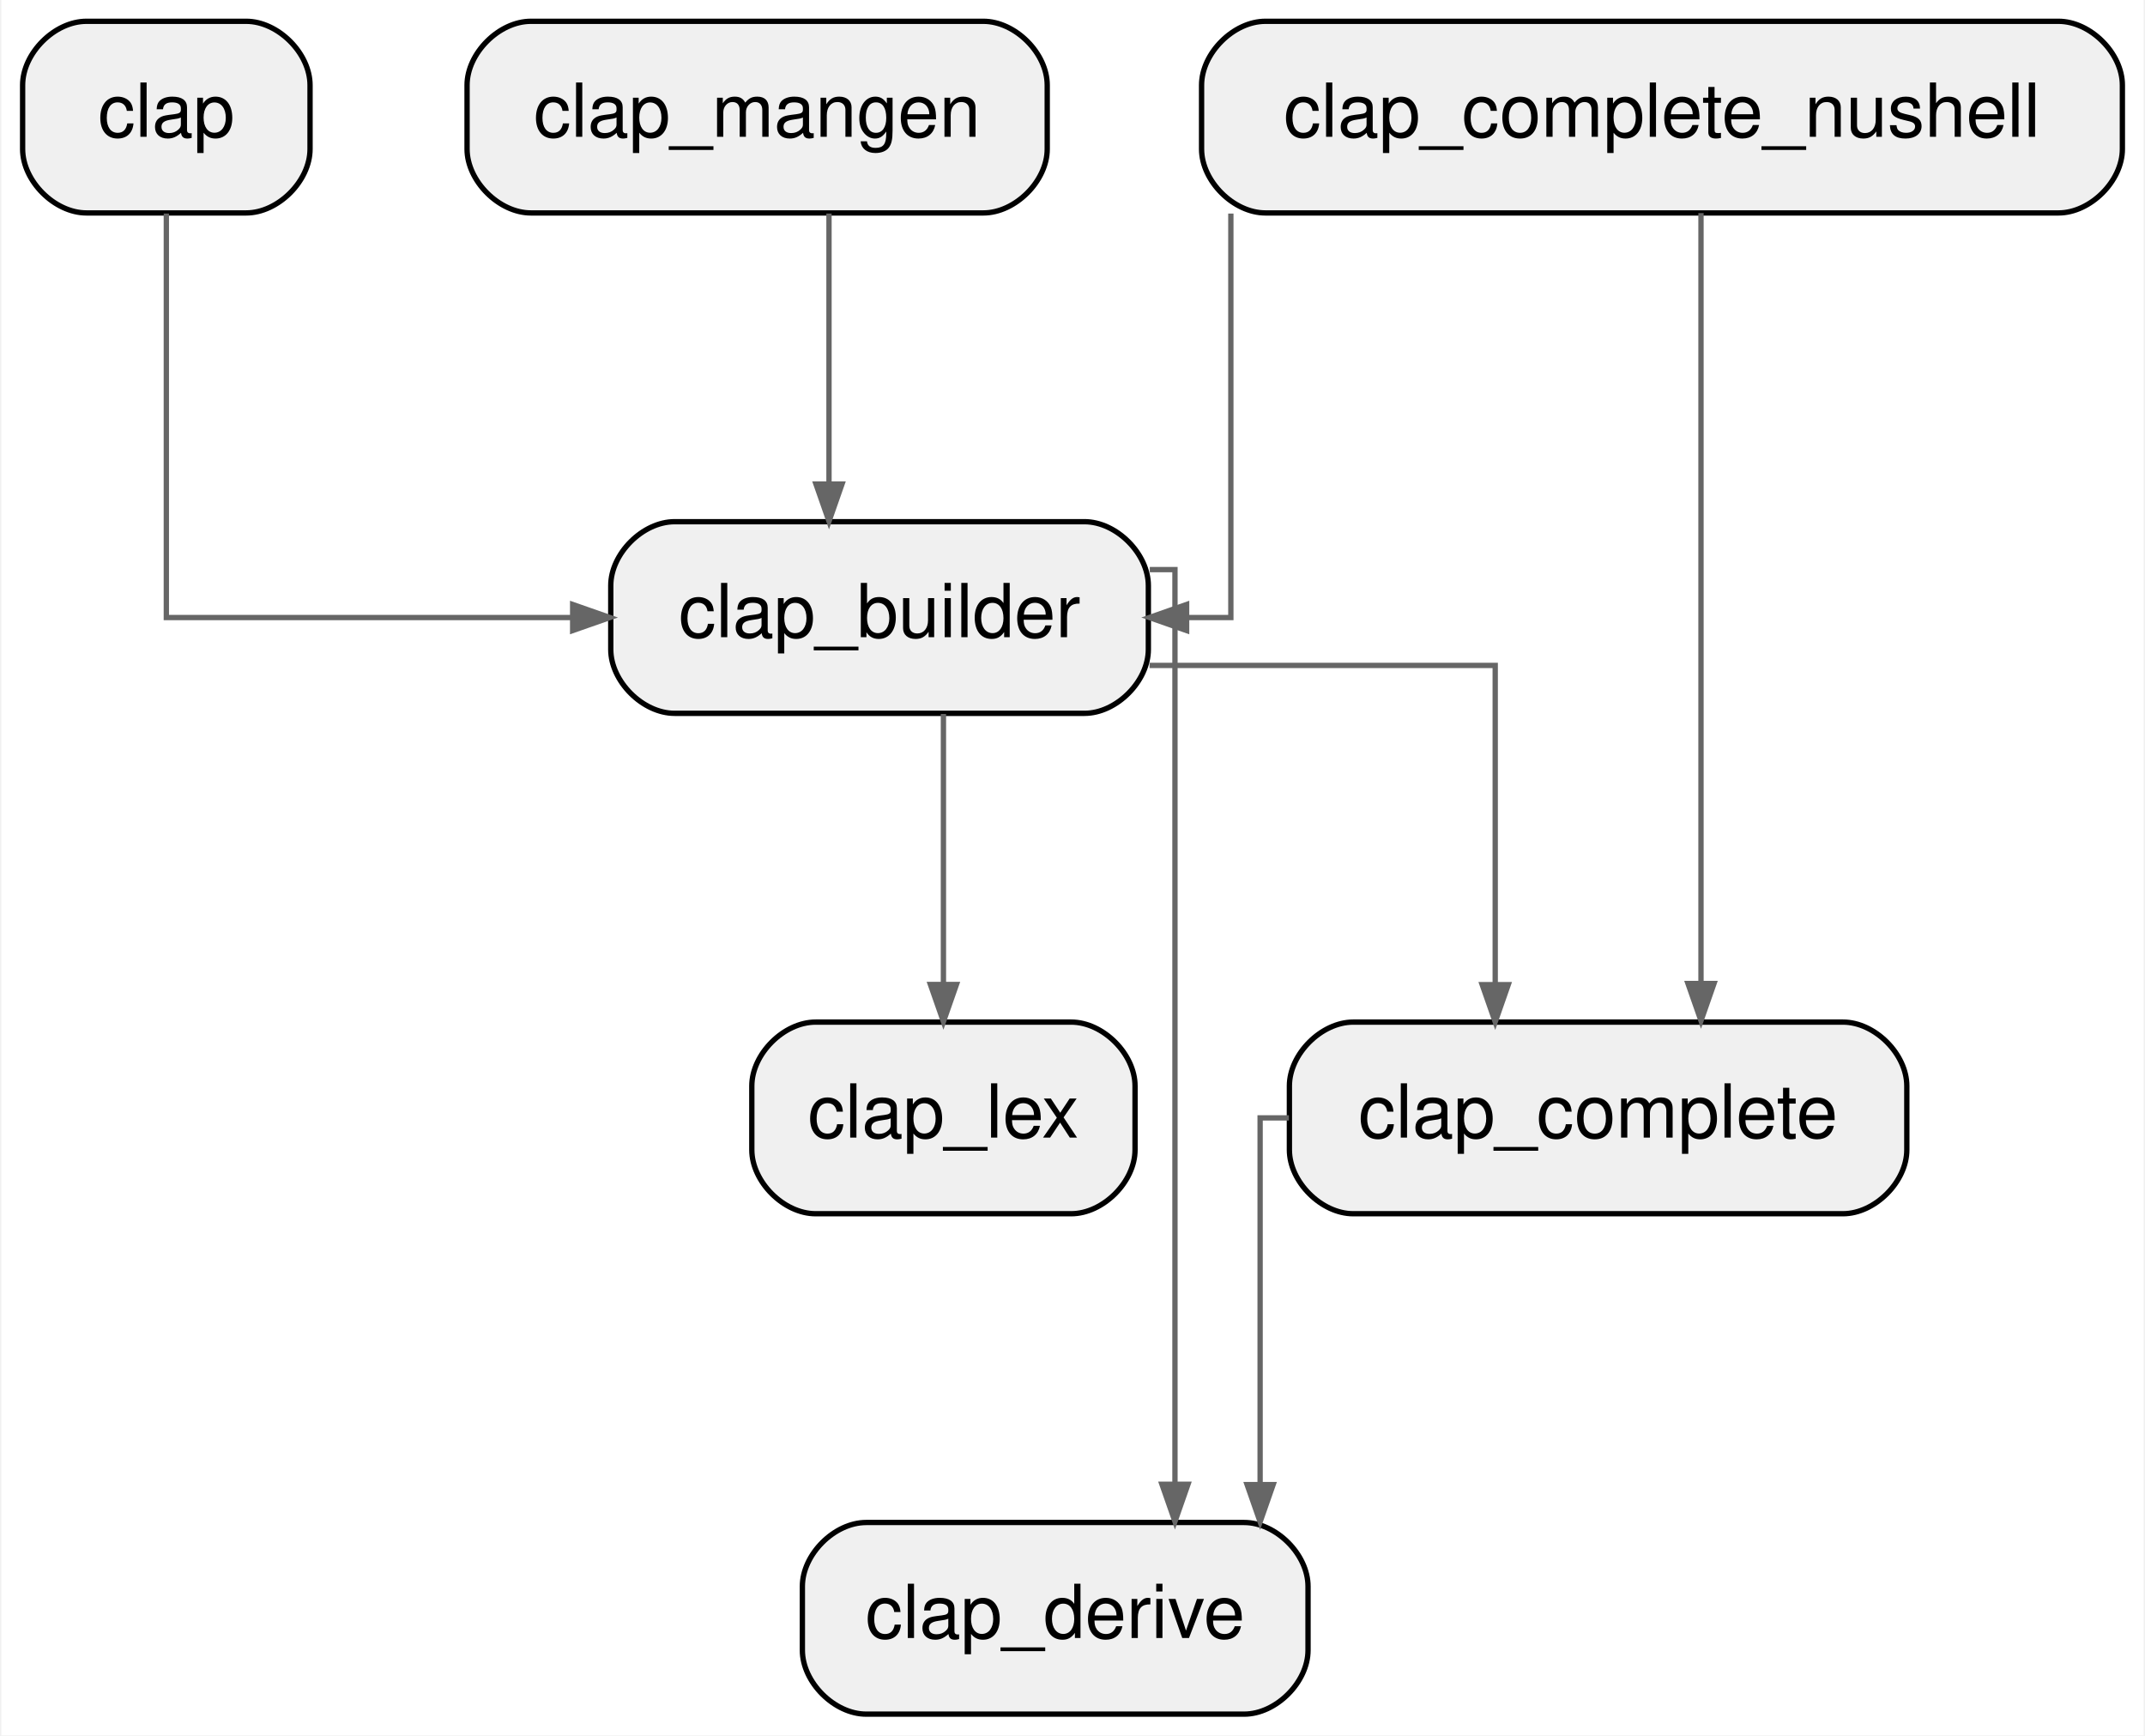
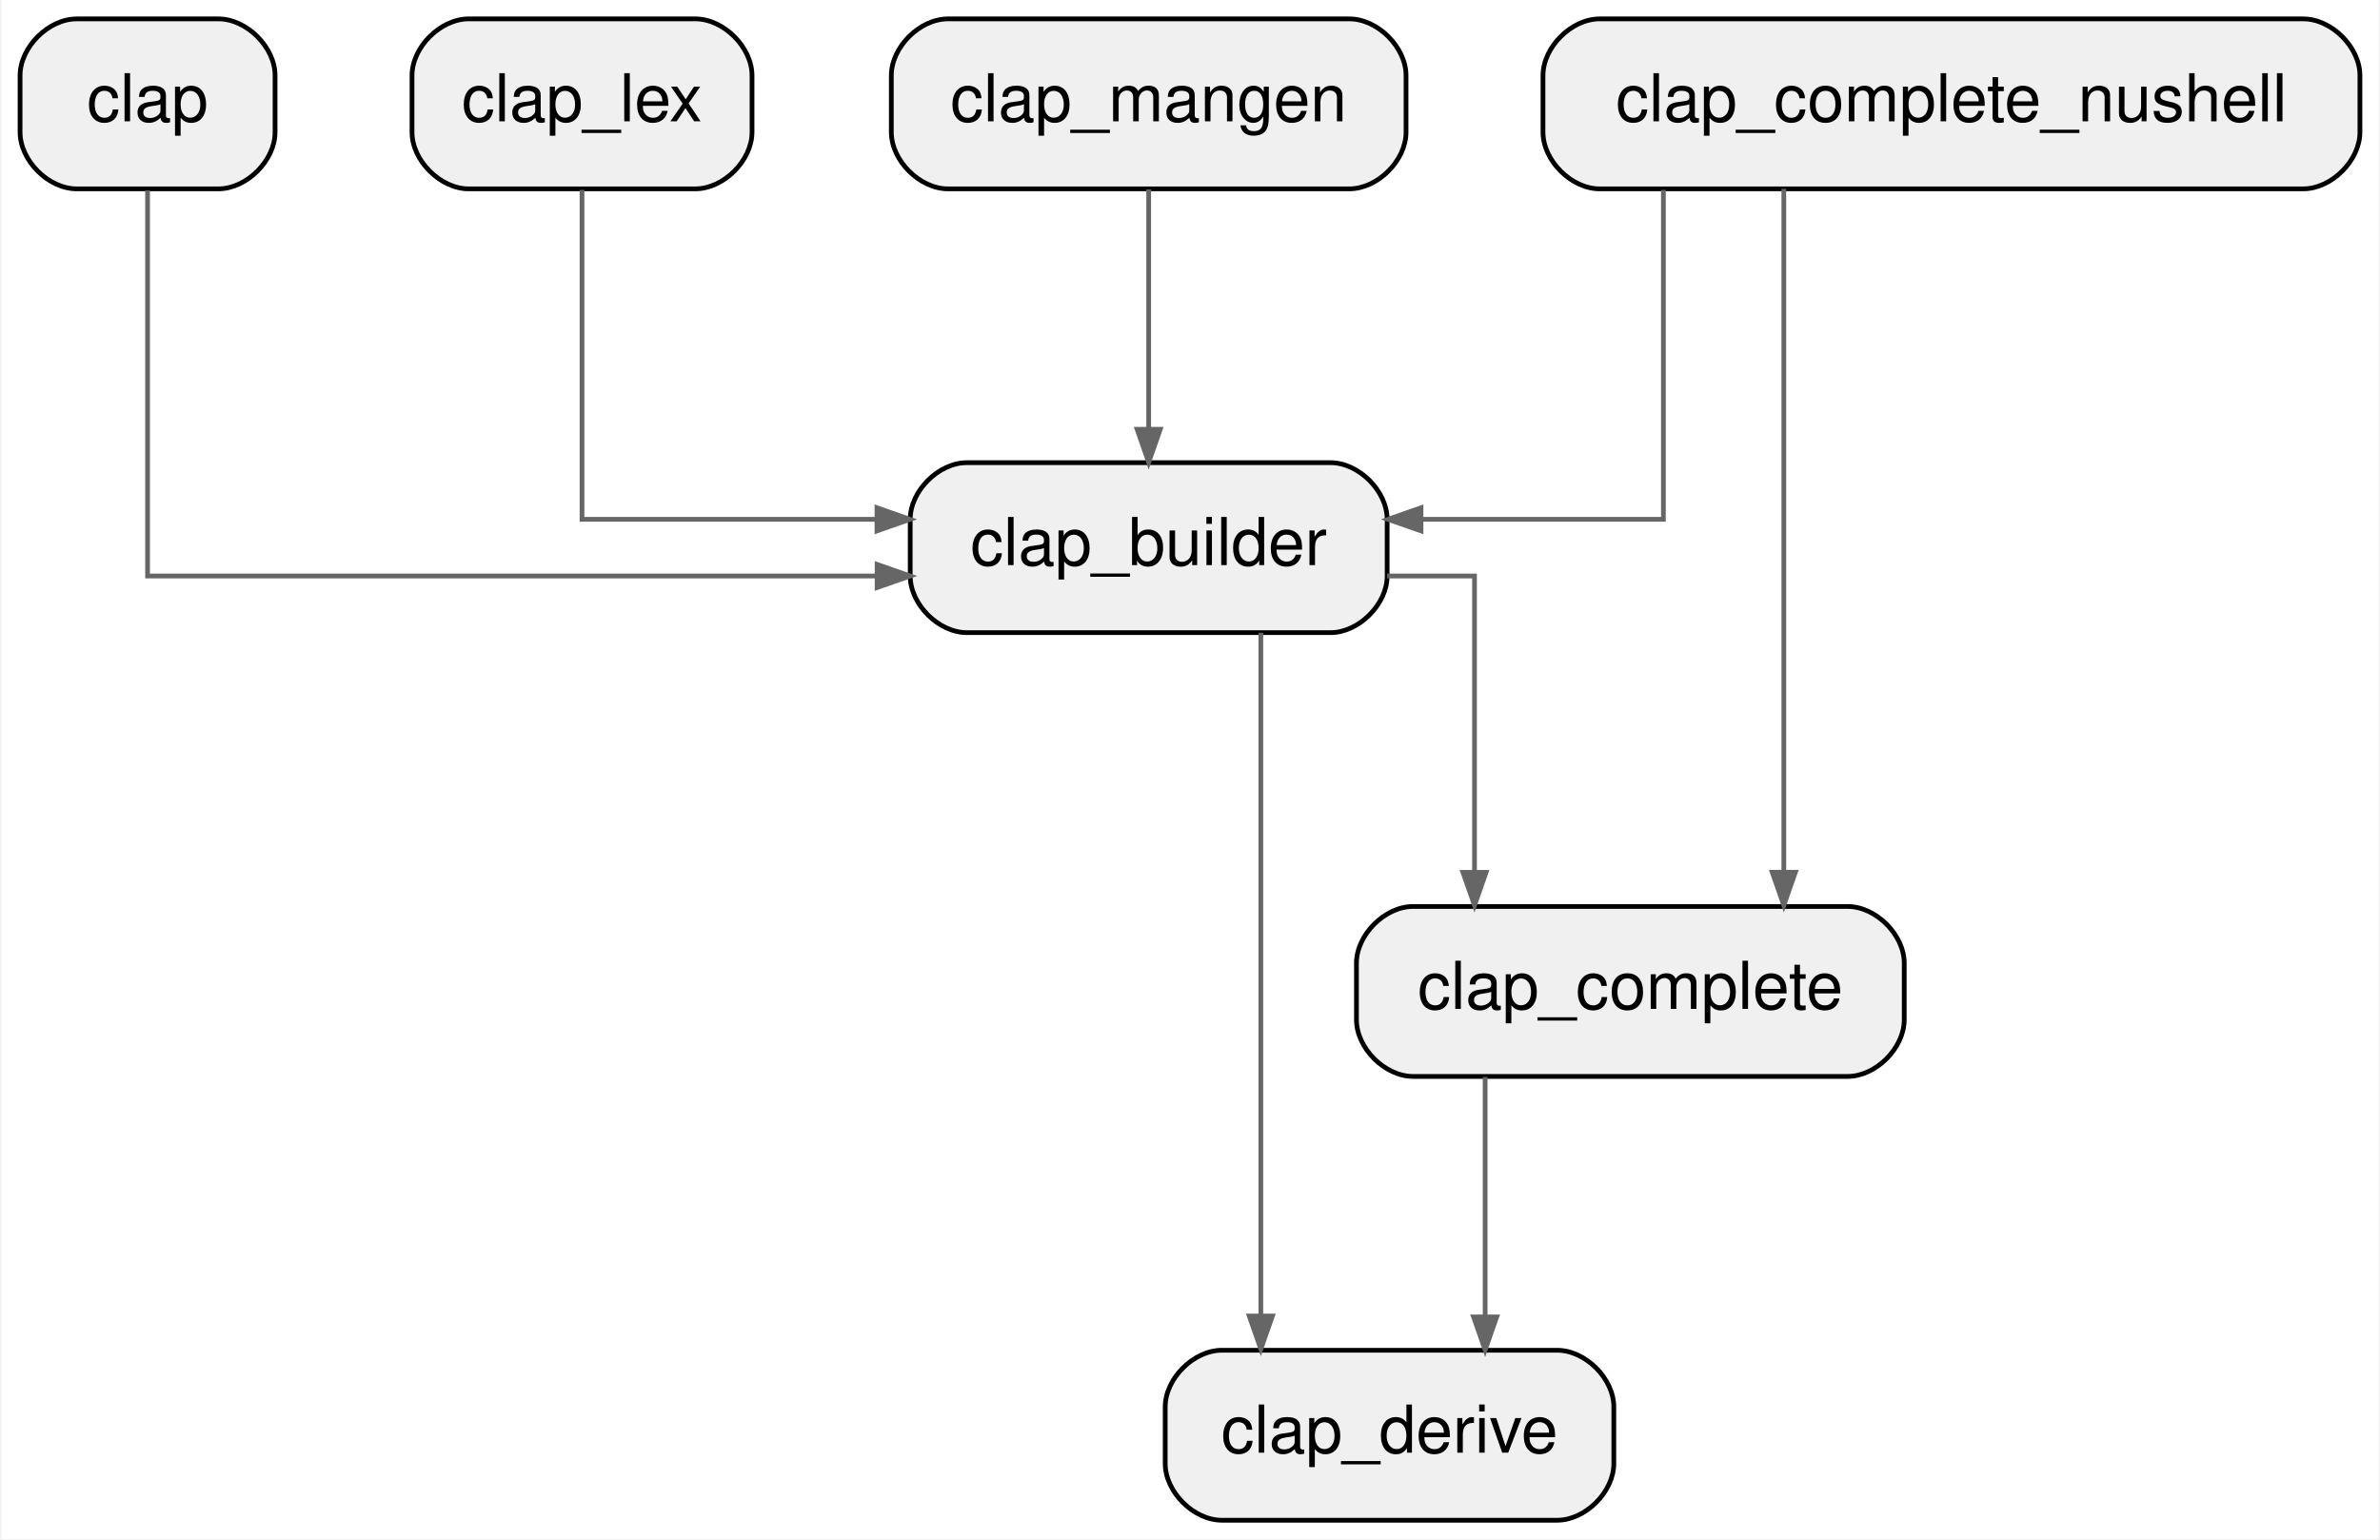
- <svg xmlns="http://www.w3.org/2000/svg" width="403pt" height="326pt" viewBox="0.00 0.00 402.50 326.00">
+ <svg xmlns="http://www.w3.org/2000/svg" width="504pt" height="326pt" viewBox="0.00 0.00 503.50 326.00">
  <g id="graph0" class="graph" transform="scale(1 1) rotate(0) translate(4 322)">
-     <polygon fill="white" stroke="transparent" points="-4,4 -4,-322 398.5,-322 398.5,4 -4,4" />
+     <polygon fill="white" stroke="transparent" points="-4,4 -4,-322 499.5,-322 499.5,4 -4,4" />
    <g id="node1" class="node">
      <path fill="#f0f0f0" stroke="black" d="M42,-318C42,-318 12,-318 12,-318 6,-318 0,-312 0,-306 0,-306 0,-294 0,-294 0,-288 6,-282 12,-282 12,-282 42,-282 42,-282 48,-282 54,-288 54,-294 54,-294 54,-306 54,-306 54,-312 48,-318 42,-318" />
      <text text-anchor="middle" x="27" y="-296.3" font-family="Helvetica,sans-Serif" font-size="14.00">clap</text>
    </g>
    <g id="node2" class="node">
-       <path fill="#f0f0f0" stroke="black" d="M199.5,-224C199.5,-224 122.5,-224 122.5,-224 116.5,-224 110.5,-218 110.5,-212 110.5,-212 110.5,-200 110.5,-200 110.5,-194 116.5,-188 122.5,-188 122.5,-188 199.5,-188 199.5,-188 205.5,-188 211.5,-194 211.5,-200 211.5,-200 211.5,-212 211.5,-212 211.5,-218 205.5,-224 199.5,-224" />
-       <text text-anchor="middle" x="161" y="-202.3" font-family="Helvetica,sans-Serif" font-size="14.00">clap_builder</text>
+       <path fill="#f0f0f0" stroke="black" d="M277.5,-224C277.5,-224 200.5,-224 200.5,-224 194.5,-224 188.5,-218 188.5,-212 188.5,-212 188.5,-200 188.5,-200 188.5,-194 194.5,-188 200.5,-188 200.5,-188 277.5,-188 277.5,-188 283.5,-188 289.5,-194 289.5,-200 289.5,-200 289.5,-212 289.5,-212 289.5,-218 283.5,-224 277.5,-224" />
+       <text text-anchor="middle" x="239" y="-202.3" font-family="Helvetica,sans-Serif" font-size="14.00">clap_builder</text>
    </g>
    <g id="edge1" class="edge">
-       <path fill="none" stroke="#666666" d="M27,-281.88C27,-254.56 27,-206 27,-206 27,-206 103.34,-206 103.34,-206" />
-       <polygon fill="#666666" stroke="#666666" points="103.34,-208.45 110.34,-206 103.34,-203.55 103.34,-208.45" />
+       <path fill="none" stroke="#666666" d="M27,-281.66C27,-252.79 27,-200 27,-200 27,-200 181.49,-200 181.49,-200" />
+       <polygon fill="#666666" stroke="#666666" points="181.49,-202.45 188.49,-200 181.49,-197.55 181.49,-202.45" />
    </g>
    <g id="node3" class="node">
-       <path fill="#f0f0f0" stroke="black" d="M342,-130C342,-130 250,-130 250,-130 244,-130 238,-124 238,-118 238,-118 238,-106 238,-106 238,-100 244,-94 250,-94 250,-94 342,-94 342,-94 348,-94 354,-100 354,-106 354,-106 354,-118 354,-118 354,-124 348,-130 342,-130" />
-       <text text-anchor="middle" x="296" y="-108.3" font-family="Helvetica,sans-Serif" font-size="14.00">clap_complete</text>
+       <path fill="#f0f0f0" stroke="black" d="M387,-130C387,-130 295,-130 295,-130 289,-130 283,-124 283,-118 283,-118 283,-106 283,-106 283,-100 289,-94 295,-94 295,-94 387,-94 387,-94 393,-94 399,-100 399,-106 399,-106 399,-118 399,-118 399,-124 393,-130 387,-130" />
+       <text text-anchor="middle" x="341" y="-108.3" font-family="Helvetica,sans-Serif" font-size="14.00">clap_complete</text>
    </g>
    <g id="edge2" class="edge">
-       <path fill="none" stroke="#666666" d="M211.73,-197C242.81,-197 276.67,-197 276.67,-197 276.67,-197 276.67,-137.03 276.67,-137.03" />
-       <polygon fill="#666666" stroke="#666666" points="279.12,-137.03 276.67,-130.03 274.22,-137.03 279.12,-137.03" />
+       <path fill="none" stroke="#666666" d="M289.51,-200C300.03,-200 308,-200 308,-200 308,-200 308,-137.23 308,-137.23" />
+       <polygon fill="#666666" stroke="#666666" points="310.45,-137.23 308,-130.23 305.55,-137.23 310.45,-137.23" />
    </g>
    <g id="node5" class="node">
-       <path fill="#f0f0f0" stroke="black" d="M229.5,-36C229.5,-36 158.5,-36 158.5,-36 152.5,-36 146.5,-30 146.5,-24 146.5,-24 146.5,-12 146.5,-12 146.5,-6 152.5,0 158.5,0 158.5,0 229.5,0 229.5,0 235.5,0 241.5,-6 241.5,-12 241.5,-12 241.5,-24 241.5,-24 241.5,-30 235.5,-36 229.5,-36" />
-       <text text-anchor="middle" x="194" y="-14.3" font-family="Helvetica,sans-Serif" font-size="14.00">clap_derive</text>
+       <path fill="#f0f0f0" stroke="black" d="M325.5,-36C325.5,-36 254.5,-36 254.5,-36 248.5,-36 242.5,-30 242.5,-24 242.5,-24 242.5,-12 242.5,-12 242.5,-6 248.5,0 254.5,0 254.5,0 325.5,0 325.5,0 331.5,0 337.5,-6 337.5,-12 337.5,-12 337.5,-24 337.5,-24 337.5,-30 331.5,-36 325.5,-36" />
+       <text text-anchor="middle" x="290" y="-14.3" font-family="Helvetica,sans-Serif" font-size="14.00">clap_derive</text>
    </g>
    <g id="edge3" class="edge">
-       <path fill="none" stroke="#666666" d="M211.77,-215C214.71,-215 216.5,-215 216.5,-215 216.5,-215 216.5,-43.18 216.5,-43.18" />
-       <polygon fill="#666666" stroke="#666666" points="218.95,-43.18 216.5,-36.18 214.05,-43.18 218.95,-43.18" />
+       <path fill="none" stroke="#666666" d="M262.75,-187.97C262.75,-187.97 262.75,-43.25 262.75,-43.25" />
+       <polygon fill="#666666" stroke="#666666" points="265.2,-43.25 262.75,-36.25 260.3,-43.25 265.2,-43.25" />
+     </g>
+     <g id="edge4" class="edge">
+       <path fill="none" stroke="#666666" d="M310.25,-93.88C310.25,-93.88 310.25,-43.07 310.25,-43.07" />
+       <polygon fill="#666666" stroke="#666666" points="312.7,-43.07 310.25,-36.07 307.8,-43.07 312.7,-43.07" />
+     </g>
+     <g id="node4" class="node">
+       <path fill="#f0f0f0" stroke="black" d="M483.5,-318C483.5,-318 334.5,-318 334.5,-318 328.5,-318 322.5,-312 322.5,-306 322.5,-306 322.5,-294 322.5,-294 322.5,-288 328.5,-282 334.5,-282 334.5,-282 483.5,-282 483.5,-282 489.5,-282 495.5,-288 495.5,-294 495.5,-294 495.5,-306 495.5,-306 495.5,-312 489.5,-318 483.5,-318" />
+       <text text-anchor="middle" x="409" y="-296.3" font-family="Helvetica,sans-Serif" font-size="14.00">clap_complete_nushell</text>
+     </g>
+     <g id="edge5" class="edge">
+       <path fill="none" stroke="#666666" d="M348,-281.77C348,-255.99 348,-212 348,-212 348,-212 296.67,-212 296.67,-212" />
+       <polygon fill="#666666" stroke="#666666" points="296.67,-209.55 289.67,-212 296.67,-214.45 296.67,-209.55" />
+     </g>
+     <g id="edge6" class="edge">
+       <path fill="none" stroke="#666666" d="M373.5,-281.97C373.5,-281.97 373.5,-137.25 373.5,-137.25" />
+       <polygon fill="#666666" stroke="#666666" points="375.95,-137.25 373.5,-130.25 371.05,-137.25 375.95,-137.25" />
    </g>
    <g id="node6" class="node">
-       <path fill="#f0f0f0" stroke="black" d="M197,-130C197,-130 149,-130 149,-130 143,-130 137,-124 137,-118 137,-118 137,-106 137,-106 137,-100 143,-94 149,-94 149,-94 197,-94 197,-94 203,-94 209,-100 209,-106 209,-106 209,-118 209,-118 209,-124 203,-130 197,-130" />
-       <text text-anchor="middle" x="173" y="-108.3" font-family="Helvetica,sans-Serif" font-size="14.00">clap_lex</text>
-     </g>
-     <g id="edge4" class="edge">
-       <path fill="none" stroke="#666666" d="M173,-187.88C173,-187.88 173,-137.07 173,-137.07" />
-       <polygon fill="#666666" stroke="#666666" points="175.45,-137.07 173,-130.07 170.55,-137.07 175.45,-137.07" />
-     </g>
-     <g id="edge5" class="edge">
-       <path fill="none" stroke="#666666" d="M237.91,-112C234.55,-112 232.5,-112 232.5,-112 232.5,-112 232.5,-43.12 232.5,-43.12" />
-       <polygon fill="#666666" stroke="#666666" points="234.95,-43.12 232.5,-36.12 230.05,-43.12 234.95,-43.12" />
-     </g>
-     <g id="node4" class="node">
-       <path fill="#f0f0f0" stroke="black" d="M382.5,-318C382.5,-318 233.5,-318 233.5,-318 227.5,-318 221.5,-312 221.5,-306 221.5,-306 221.5,-294 221.5,-294 221.5,-288 227.5,-282 233.5,-282 233.5,-282 382.5,-282 382.5,-282 388.5,-282 394.5,-288 394.5,-294 394.5,-294 394.5,-306 394.5,-306 394.5,-312 388.5,-318 382.5,-318" />
-       <text text-anchor="middle" x="308" y="-296.3" font-family="Helvetica,sans-Serif" font-size="14.00">clap_complete_nushell</text>
-     </g>
-     <g id="edge6" class="edge">
-       <path fill="none" stroke="#666666" d="M227,-281.88C227,-254.56 227,-206 227,-206 227,-206 218.69,-206 218.69,-206" />
-       <polygon fill="#666666" stroke="#666666" points="218.69,-203.55 211.69,-206 218.69,-208.45 218.69,-203.55" />
+       <path fill="#f0f0f0" stroke="black" d="M143,-318C143,-318 95,-318 95,-318 89,-318 83,-312 83,-306 83,-306 83,-294 83,-294 83,-288 89,-282 95,-282 95,-282 143,-282 143,-282 149,-282 155,-288 155,-294 155,-294 155,-306 155,-306 155,-312 149,-318 143,-318" />
+       <text text-anchor="middle" x="119" y="-296.3" font-family="Helvetica,sans-Serif" font-size="14.00">clap_lex</text>
    </g>
    <g id="edge7" class="edge">
-       <path fill="none" stroke="#666666" d="M315.33,-281.97C315.33,-281.97 315.33,-137.25 315.33,-137.25" />
-       <polygon fill="#666666" stroke="#666666" points="317.78,-137.25 315.33,-130.25 312.88,-137.25 317.78,-137.25" />
+       <path fill="none" stroke="#666666" d="M119,-281.77C119,-255.99 119,-212 119,-212 119,-212 181.46,-212 181.46,-212" />
+       <polygon fill="#666666" stroke="#666666" points="181.46,-214.45 188.46,-212 181.46,-209.55 181.46,-214.45" />
    </g>
    <g id="node7" class="node">
-       <path fill="#f0f0f0" stroke="black" d="M180.5,-318C180.5,-318 95.5,-318 95.5,-318 89.5,-318 83.5,-312 83.5,-306 83.5,-306 83.5,-294 83.5,-294 83.5,-288 89.5,-282 95.5,-282 95.5,-282 180.5,-282 180.5,-282 186.5,-282 192.5,-288 192.5,-294 192.5,-294 192.5,-306 192.5,-306 192.5,-312 186.5,-318 180.5,-318" />
-       <text text-anchor="middle" x="138" y="-296.3" font-family="Helvetica,sans-Serif" font-size="14.00">clap_mangen</text>
+       <path fill="#f0f0f0" stroke="black" d="M281.5,-318C281.5,-318 196.5,-318 196.5,-318 190.5,-318 184.5,-312 184.5,-306 184.5,-306 184.5,-294 184.5,-294 184.5,-288 190.5,-282 196.5,-282 196.5,-282 281.5,-282 281.5,-282 287.5,-282 293.5,-288 293.5,-294 293.5,-294 293.5,-306 293.5,-306 293.5,-312 287.5,-318 281.5,-318" />
+       <text text-anchor="middle" x="239" y="-296.3" font-family="Helvetica,sans-Serif" font-size="14.00">clap_mangen</text>
    </g>
    <g id="edge8" class="edge">
-       <path fill="none" stroke="#666666" d="M151.5,-281.88C151.5,-281.88 151.5,-231.07 151.5,-231.07" />
-       <polygon fill="#666666" stroke="#666666" points="153.95,-231.07 151.5,-224.07 149.05,-231.07 153.95,-231.07" />
+       <path fill="none" stroke="#666666" d="M239,-281.88C239,-281.88 239,-231.07 239,-231.07" />
+       <polygon fill="#666666" stroke="#666666" points="241.45,-231.07 239,-224.07 236.55,-231.07 241.45,-231.07" />
    </g>
  </g>
</svg>
